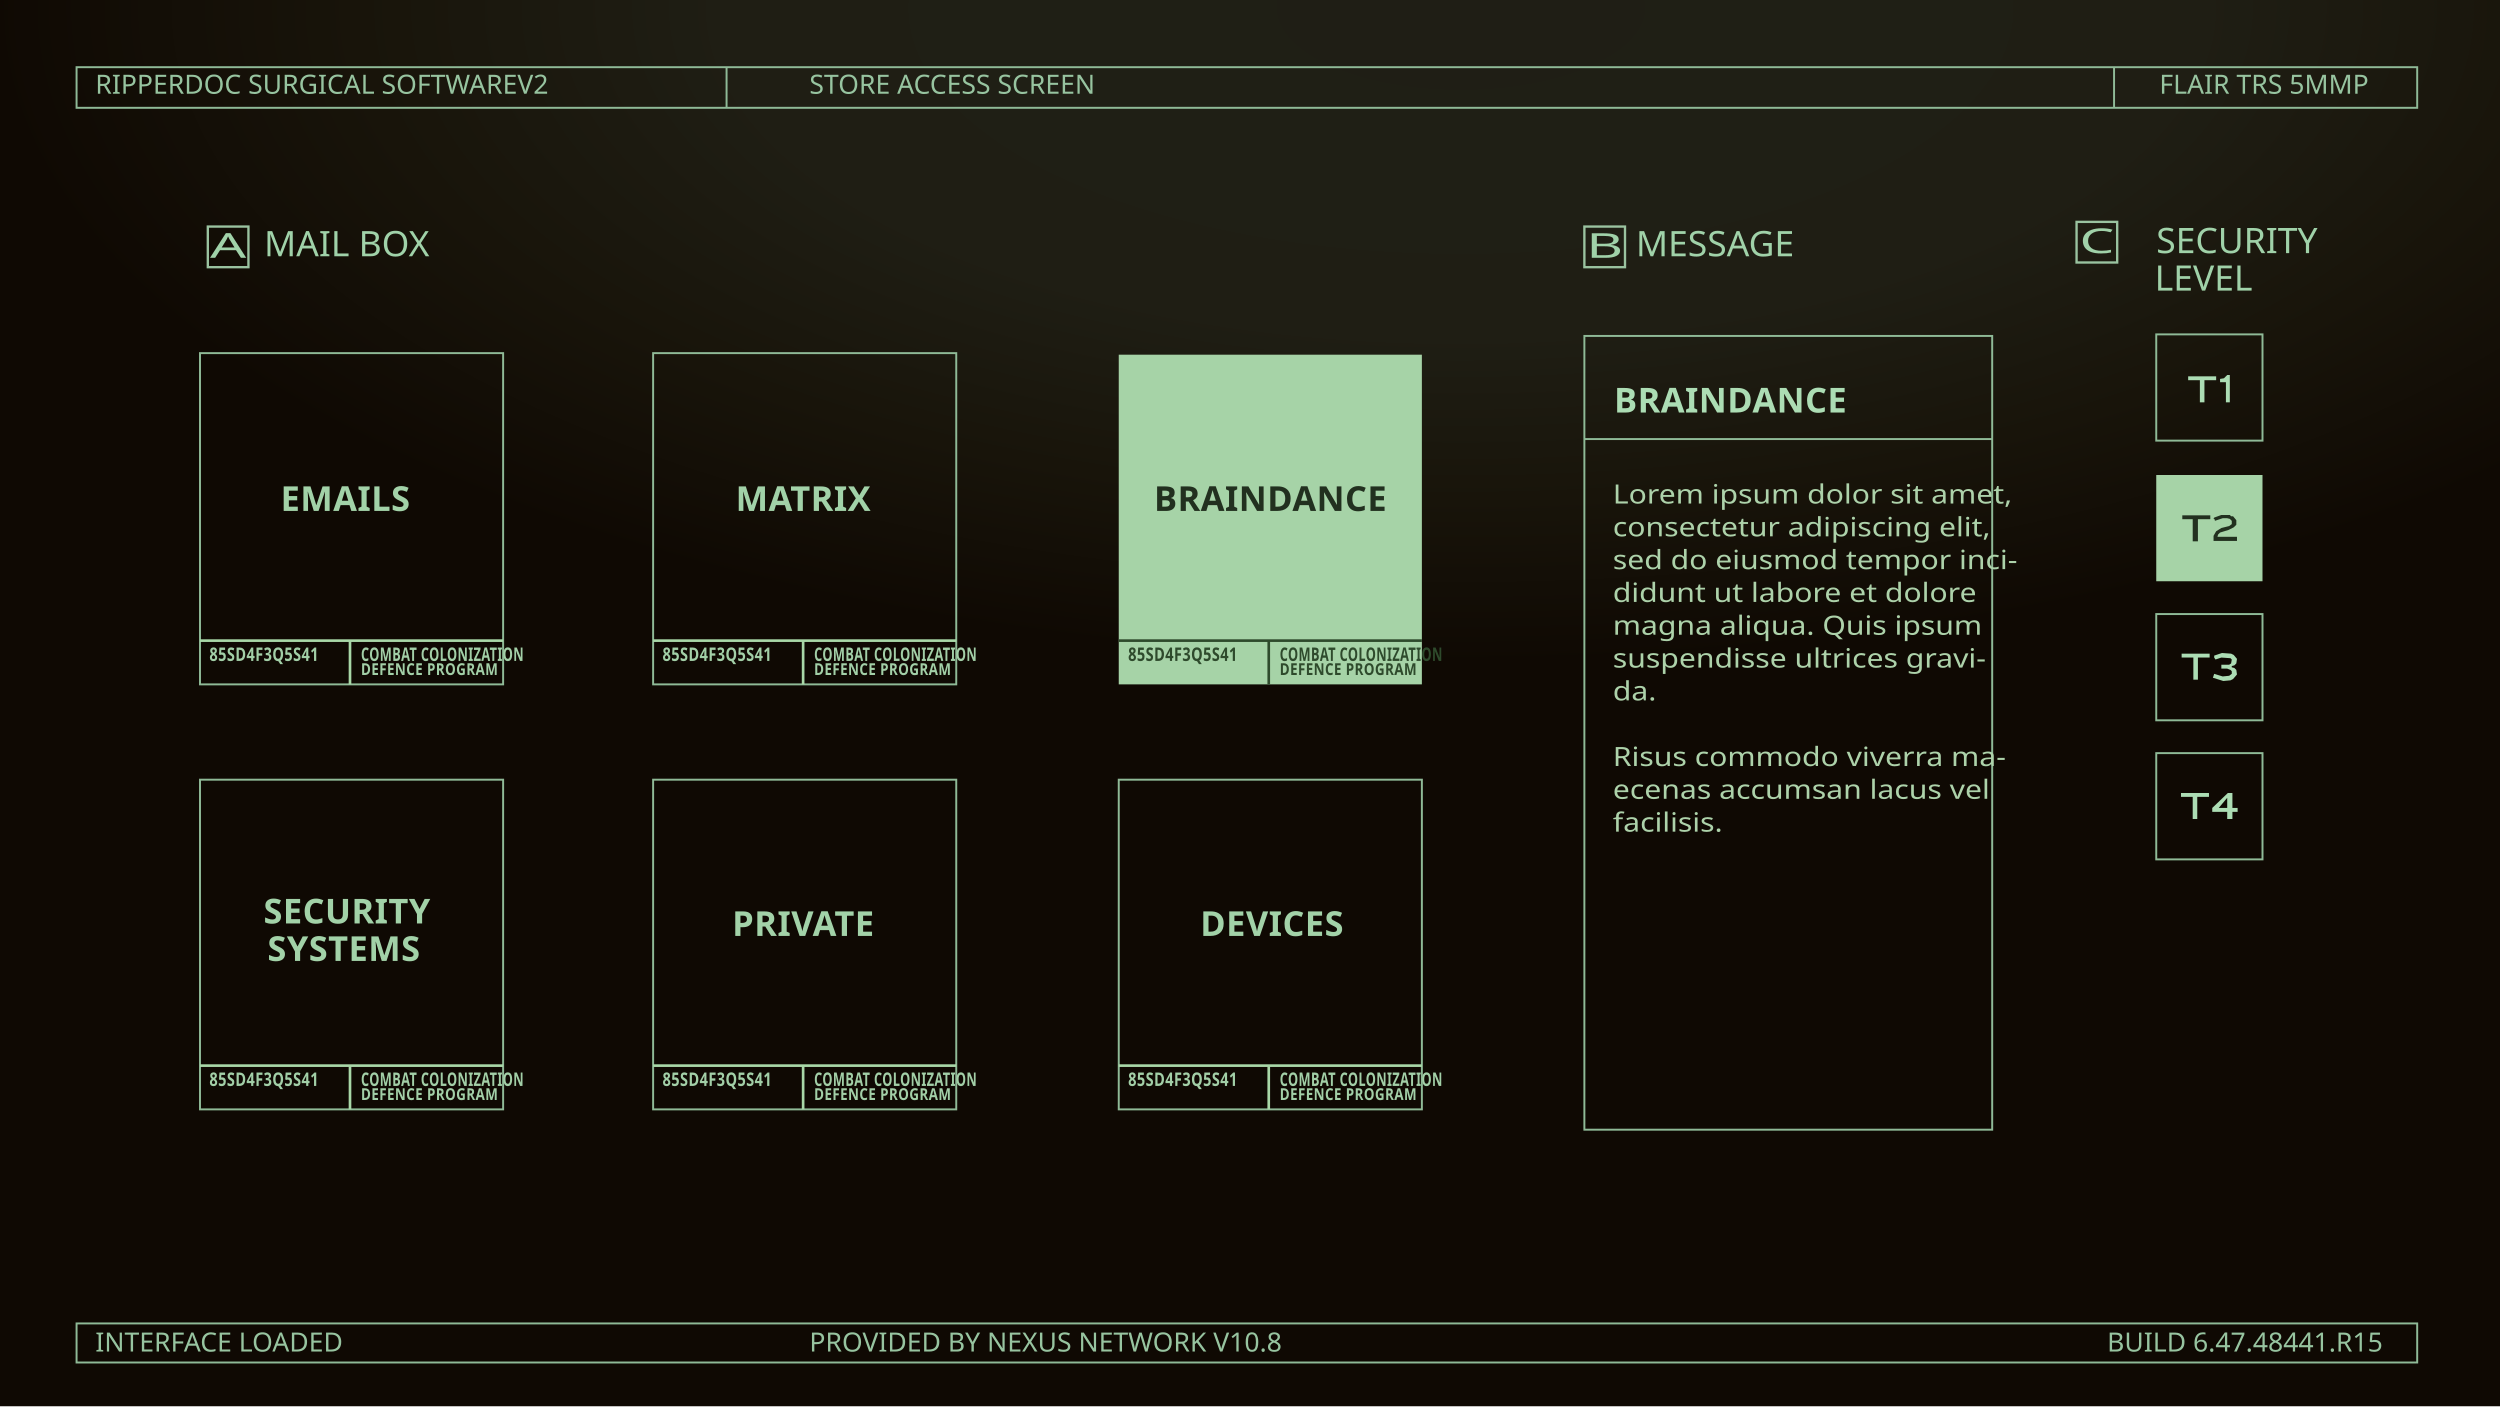
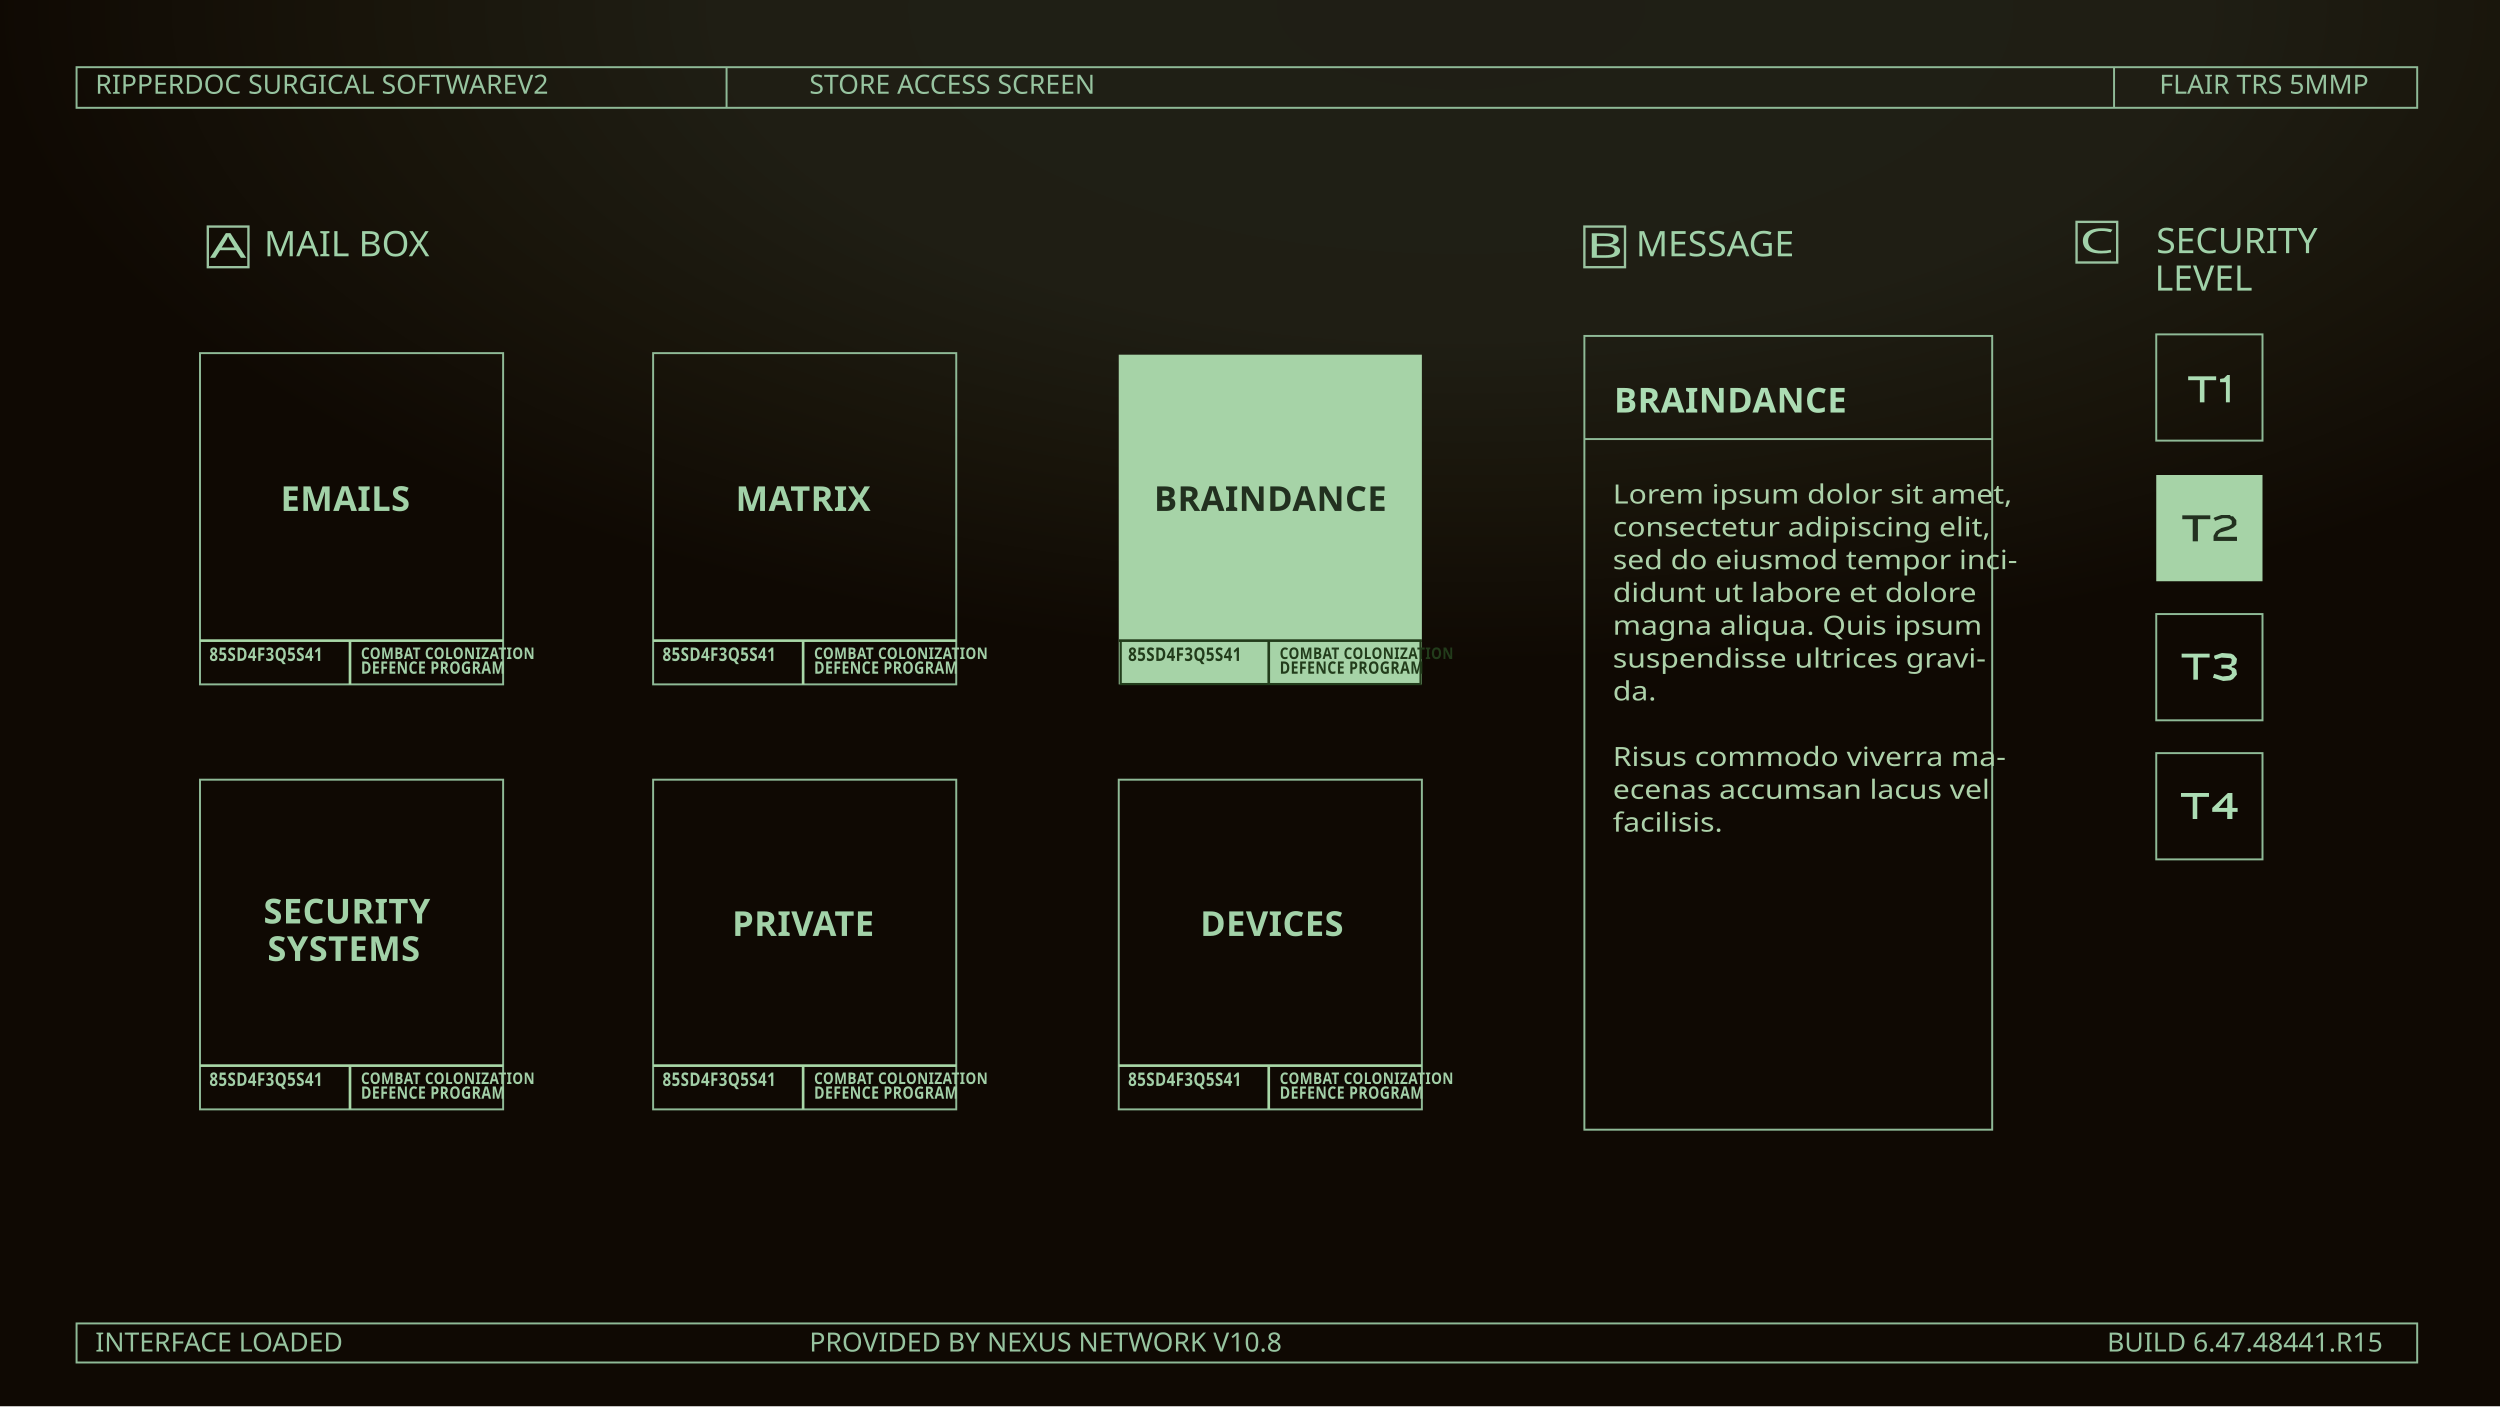
<svg xmlns="http://www.w3.org/2000/svg" width="1600" height="900" viewBox="0 0 1600 900">
  <defs>
    <radialGradient id="lift" gradientUnits="userSpaceOnUse" cx="935" cy="5" r="943" gradientTransform="translate(0 5) scale(1 0.445387) translate(0 -5)">
      <stop offset="0" stop-color="#1f1e15" />
      <stop offset="0.25" stop-color="#1f1f15" />
      <stop offset="0.5" stop-color="#1f1e14" />
      <stop offset="0.75" stop-color="#18140a" />
      <stop offset="1" stop-color="#0f0903" />
    </radialGradient>
-     <g id="caption" font-family="Rajdhani" font-weight="700" text-anchor="start">
+     <g id="caption" font-family="Rajdhani" font-weight="600" text-anchor="start">
      <path d="M 0,-28 H 194 M 96,-28 V 0" fill="none" stroke-width="1.7" />
-       <text transform="translate(6,-15) scale(0.78,1)" font-size="12" stroke="none">85SD4F3Q5S41</text>
-       <text transform="translate(103,-15) scale(0.685,1)" font-size="12" stroke="none">COMBAT COLONIZATION</text>
-       <text transform="translate(103,-6) scale(0.82,1)" font-size="10.5" stroke="none">DEFENCE PROGRAM</text>
+       <text transform="translate(6,-15) scale(0.809,1)" font-size="12" font-weight="700" stroke="none">85SD4F3Q5S41</text>
+       <text transform="translate(103,-16.25) scale(0.851,1)" font-size="10.25" stroke="none">COMBAT COLONIZATION</text>
+       <text transform="translate(103,-6.8) scale(0.824,1)" font-size="11" stroke="none">DEFENCE PROGRAM</text>
    </g>
    <clipPath id="body-scan-clip">
      <rect x="100" y="130" width="1400" height="605">
        <animate id="body-scan" attributeName="height" from="0" to="605" begin="0s" dur="0.45s" calcMode="spline" keyTimes="0;1" keySplines="0.45 0 0.55 1" fill="freeze" />
      </rect>
    </clipPath>
    <clipPath id="footer-type-clip">
      <rect x="49" y="835" width="1498" height="50">
        <animate id="footer-type" attributeName="width" from="0" to="1498" begin="0.6s" dur="0.35s" calcMode="spline" keyTimes="0;1" keySplines="0.45 0 0.55 1" fill="freeze" />
        <set attributeName="width" to="0" begin="0s" end="footer-type.begin" />
      </rect>
    </clipPath>
  </defs>
  <rect width="1600" height="900" fill="url(#lift)" />
  <g>
    <rect x="49" y="43" width="1498" height="26" fill="none" stroke="#8fba97" stroke-width="1.25" />
    <path d="M 465,43 V 69 M 1353,43 V 69" fill="none" stroke="#8fba97" stroke-width="1.25" />
    <g font-family="Rajdhani" font-size="17" font-weight="500" fill="#97c4a0">
      <text x="61" y="60">RIPPERDOC SURGICAL SOFTWAREV2</text>
      <text x="518" y="60">STORE ACCESS SCREEN</text>
      <text x="1382" y="60">FLAIR TRS 5MMP</text>
    </g>
  </g>
  <g clip-path="url(#body-scan-clip)">
    <g font-family="Rajdhani" fill="#a0d2a9">
      <g font-size="22" font-weight="500" text-anchor="middle">
        <rect x="133" y="145" width="26" height="26" fill="none" stroke="#9ac3a0" stroke-width="1.5" />
        <text transform="translate(146,165) scale(1.65,1)">A</text>
        <rect x="1014" y="145" width="26" height="26" fill="none" stroke="#9ac3a0" stroke-width="1.5" />
        <text transform="translate(1027,165) scale(1.65,1)">B</text>
        <rect x="1329" y="142" width="26" height="26" fill="none" stroke="#9ac3a0" stroke-width="1.5" />
        <text transform="translate(1342,162) scale(1.6,1)">C</text>
      </g>
      <g font-size="22.5" font-weight="500">
        <text transform="translate(169,164) scale(1.008,1)">MAIL BOX</text>
        <text transform="translate(1047,164) scale(1.008,1)">MESSAGE</text>
        <text transform="translate(1380,162) scale(1.008,1)">SECURITY</text>
        <text transform="translate(1379,186) scale(1.008,1)">LEVEL</text>
      </g>
    </g>
    <g opacity="1">
      <animate id="select-lit" attributeName="opacity" from="0" to="1" begin="0.45s" dur="0.15s" calcMode="spline" keyTimes="0;1" keySplines="0.61 1 0.88 1" fill="freeze" />
      <set attributeName="opacity" to="0" begin="0s" end="select-lit.begin" />
      <rect x="716" y="227" width="194" height="211" fill="#a6d3a7" />
      <rect x="1380" y="304" width="68" height="68" fill="#a6d3a7" />
    </g>
    <g font-family="Rajdhani" font-size="22" font-weight="600" text-anchor="middle" letter-spacing="0.3">
      <rect x="128" y="226" width="194" height="212" fill="none" stroke="#8fba97" stroke-width="1.25" />
      <text x="221" y="327" fill="#a2d2a8">EMAILS</text>
      <use href="#caption" x="128" y="438" fill="#a2cfa7" stroke="#a8d7a7" />
      <rect x="418" y="226" width="194" height="212" fill="none" stroke="#8fba97" stroke-width="1.25" />
      <text x="514" y="327" fill="#a2d2a8">MATRIX</text>
      <use href="#caption" x="418" y="438" fill="#a2cfa7" stroke="#a8d7a7" />
      <text x="813" y="327" fill="#22301f">BRAINDANCE</text>
-       <use href="#caption" x="716" y="438" fill="#2e4a2c" stroke="#2e4a2c" />
+       <use href="#caption" x="716" y="438" fill="#223c1b" stroke="#223c1b" />
+       <path d="M 717.25,410 V 438 M 909.15,410 V 438 M 716.55,437.8 H 909.85" fill="none" stroke="#223c1b" stroke-width="1.4" />
      <rect x="128" y="499" width="194" height="211" fill="none" stroke="#8fba97" stroke-width="1.25" />
      <text x="222" y="591" fill="#a2d2a8">SECURITY</text>
      <text x="220" y="615" fill="#a2d2a8">SYSTEMS</text>
      <use href="#caption" x="128" y="710" fill="#a2cfa7" stroke="#a8d7a7" />
      <rect x="418" y="499" width="194" height="211" fill="none" stroke="#8fba97" stroke-width="1.25" />
      <text x="514" y="599" fill="#a2d2a8">PRIVATE</text>
      <use href="#caption" x="418" y="710" fill="#a2cfa7" stroke="#a8d7a7" />
      <rect x="716" y="499" width="194" height="211" fill="none" stroke="#8fba97" stroke-width="1.25" />
      <text x="814" y="599" fill="#a2d2a8">DEVICES</text>
      <use href="#caption" x="716" y="710" fill="#a2cfa7" stroke="#a8d7a7" />
    </g>
    <g font-family="Rajdhani">
      <rect x="1014" y="215" width="261" height="508" fill="none" stroke="#8fba97" stroke-width="1.25" />
      <text x="1033" y="264" font-size="22" font-weight="600" fill="#acddb4" letter-spacing="0.3">BRAINDANCE</text>
      <path d="M 1014,281 H 1275" fill="none" stroke="#8fba97" stroke-width="1.25" />
      <g font-size="17" font-weight="500" fill="#add2aa" transform="translate(1032.2,1.25) scale(1.135,1)">
        <text x="0" y="321">Lorem ipsum dolor sit amet,</text>
        <text x="0" y="342">consectetur adipiscing elit,</text>
        <text x="0" y="363">sed do eiusmod tempor inci-</text>
        <text x="0" y="384">didunt ut labore et dolore</text>
        <text x="0" y="405">magna aliqua. Quis ipsum</text>
        <text x="0" y="426">suspendisse ultrices gravi-</text>
        <text x="0" y="447">da.</text>
        <text x="0" y="489">Risus commodo viverra ma-</text>
        <text x="0" y="510">ecenas accumsan lacus vel</text>
        <text x="0" y="531">facilisis.</text>
      </g>
    </g>
    <g>
      <rect x="1380" y="214" width="68" height="68" fill="none" stroke="#8fba97" stroke-width="1.25" />
      <path d="M 1400.420,240.837 L 1418.337,240.837 L 1418.337,243.337 L 1410.837,243.337 L 1410.837,257.503 L 1407.920,257.503 L 1407.920,243.337 L 1400.420,243.337 Z M 1425.420,240.003 L 1427.087,240.003 L 1427.087,257.503 L 1424.587,257.503 L 1424.587,244.587 L 1420.837,244.587 L 1420.837,242.503 L 1423.337,242.087 L 1424.170,241.253 Z" fill="#acddb4" />
      <path d="M 1396.670,329.792 L 1414.587,329.792 L 1414.587,332.292 L 1406.670,332.292 L 1406.670,346.458 L 1403.337,346.458 L 1403.337,332.292 L 1396.670,332.292 Z M 1421.670,329.583 L 1427.087,329.583 L 1427.920,330.417 L 1429.170,330.417 L 1431.253,332.917 L 1431.253,335.833 L 1429.587,337.500 L 1426.253,339.167 L 1420.837,340.833 L 1419.587,342.083 L 1419.170,343.542 L 1431.670,343.542 L 1431.670,346.188 L 1416.670,346.188 L 1416.670,342.917 L 1418.337,340.000 L 1421.670,337.917 L 1426.670,336.667 L 1428.337,335.417 L 1428.337,333.333 L 1427.087,332.083 L 1425.420,331.667 L 1422.503,331.667 L 1417.503,333.333 L 1417.503,332.500 L 1416.670,332.083 L 1417.087,331.250 Z" fill="#22301f" />
      <rect x="1380" y="393" width="68" height="68" fill="none" stroke="#8fba97" stroke-width="1.25" />
      <path d="M 1396.247,418.337 L 1414.164,418.337 L 1414.164,420.837 L 1406.664,420.837 L 1406.664,435.003 L 1403.747,435.003 L 1403.747,420.837 L 1396.247,420.837 Z M 1422.080,417.920 L 1427.913,418.337 L 1429.580,419.170 L 1431.663,421.670 L 1431.247,424.587 L 1429.997,425.837 L 1428.330,426.253 L 1428.330,427.087 L 1429.997,427.503 L 1431.247,428.753 L 1431.663,431.670 L 1429.163,434.587 L 1427.497,435.420 L 1422.913,435.837 L 1416.247,433.753 L 1417.080,431.253 L 1422.497,432.920 L 1426.663,432.503 L 1428.330,431.253 L 1428.330,429.587 L 1427.497,428.753 L 1425.413,427.920 L 1421.663,427.920 L 1421.663,425.420 L 1426.663,425.420 L 1427.913,424.587 L 1428.330,422.087 L 1427.497,421.253 L 1421.663,420.837 L 1417.913,422.087 L 1417.080,420.837 L 1417.080,419.587 Z" fill="#acddb4" />
      <rect x="1380" y="482" width="68" height="68" fill="none" stroke="#8fba97" stroke-width="1.25" />
      <path d="M 1395.830,507.500 L 1413.747,507.500 L 1413.747,510.000 L 1406.247,510.000 L 1406.247,524.166 L 1403.330,524.166 L 1403.330,510.000 L 1395.830,510.000 Z M 1425.830,507.500 L 1428.747,507.500 L 1428.747,517.083 L 1432.080,517.083 L 1432.080,519.583 L 1428.747,519.583 L 1428.747,524.167 L 1425.413,524.167 L 1425.413,519.583 L 1415.830,519.583 L 1415.830,517.083 L 1425.413,507.917 L 1425.830,507.500 Z M 1419.997,517.083 L 1425.413,517.083 L 1425.413,510.583 L 1419.997,517.083 Z" fill="#acddb4" />
    </g>
  </g>
  <g>
    <rect x="49" y="847" width="1498" height="25" fill="none" stroke="#8fba97" stroke-width="1.25" />
    <g clip-path="url(#footer-type-clip)" font-family="Rajdhani" font-size="17" font-weight="500" fill="#97c4a0">
      <text x="61" y="865">INTERFACE LOADED</text>
      <text x="518" y="865">PROVIDED BY NEXUS NETWORK V10.8</text>
      <text x="1525" y="865" text-anchor="end">BUILD 6.47.48441.R15</text>
    </g>
  </g>
</svg>
